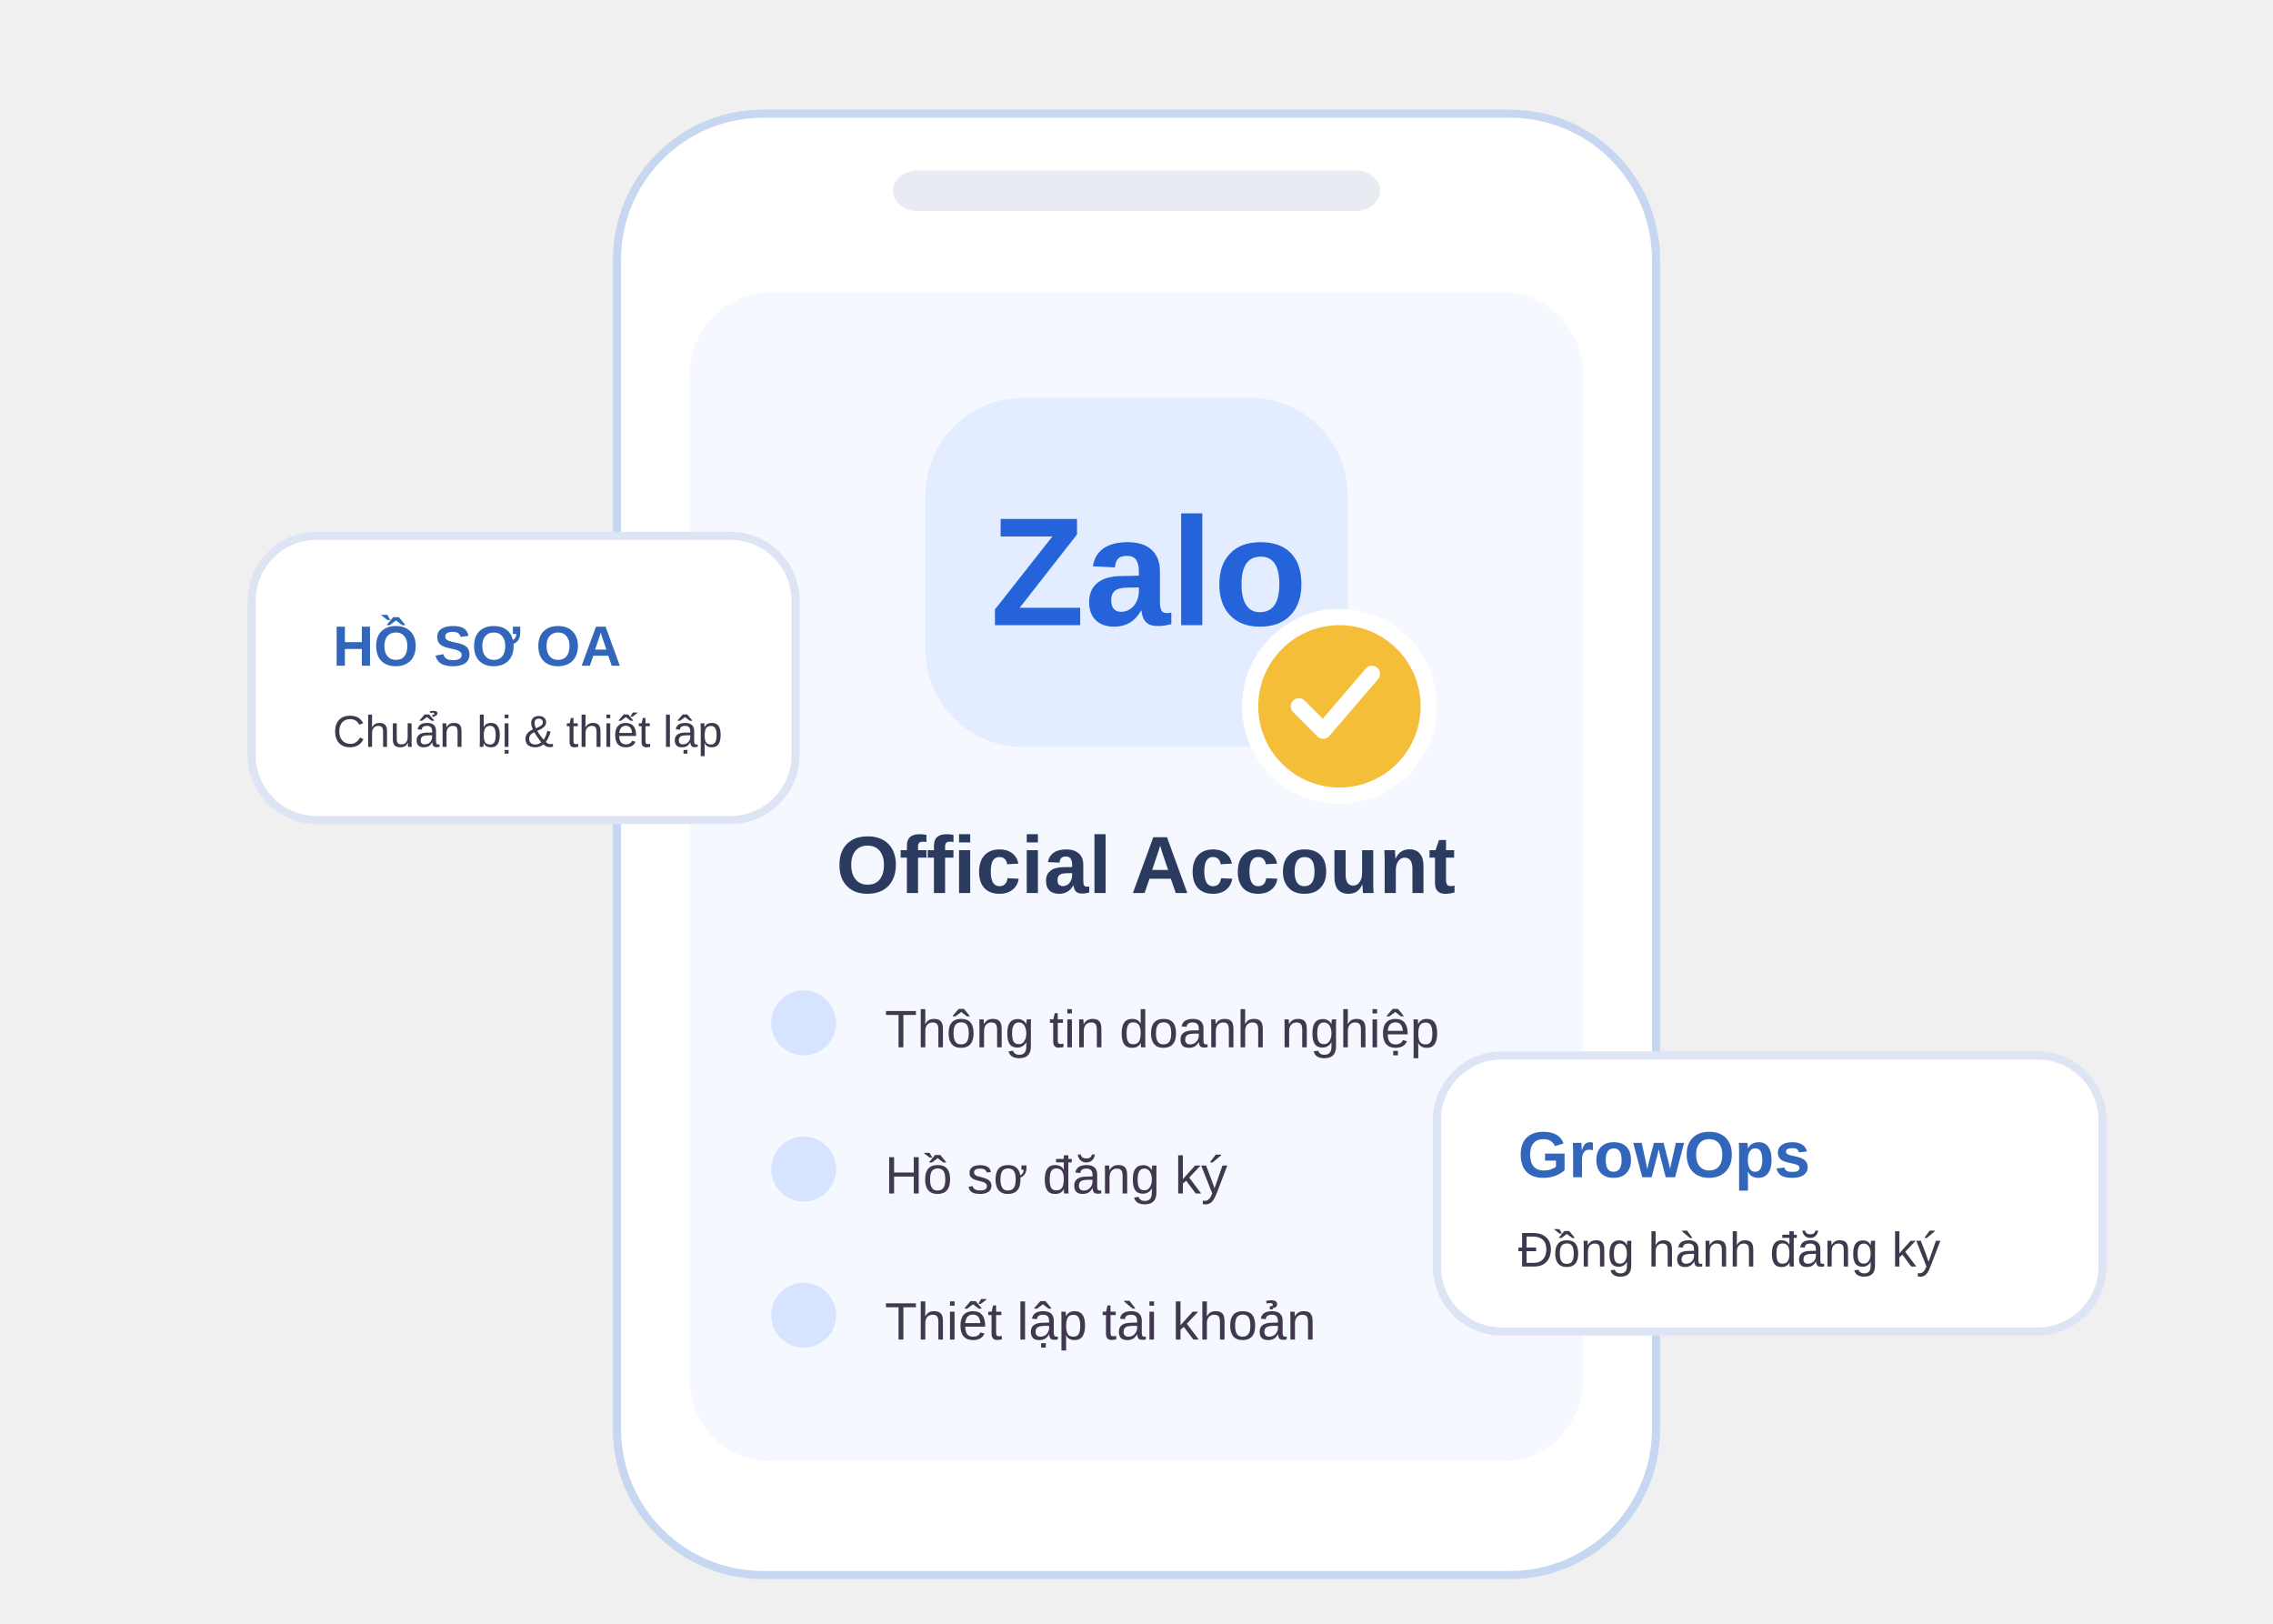
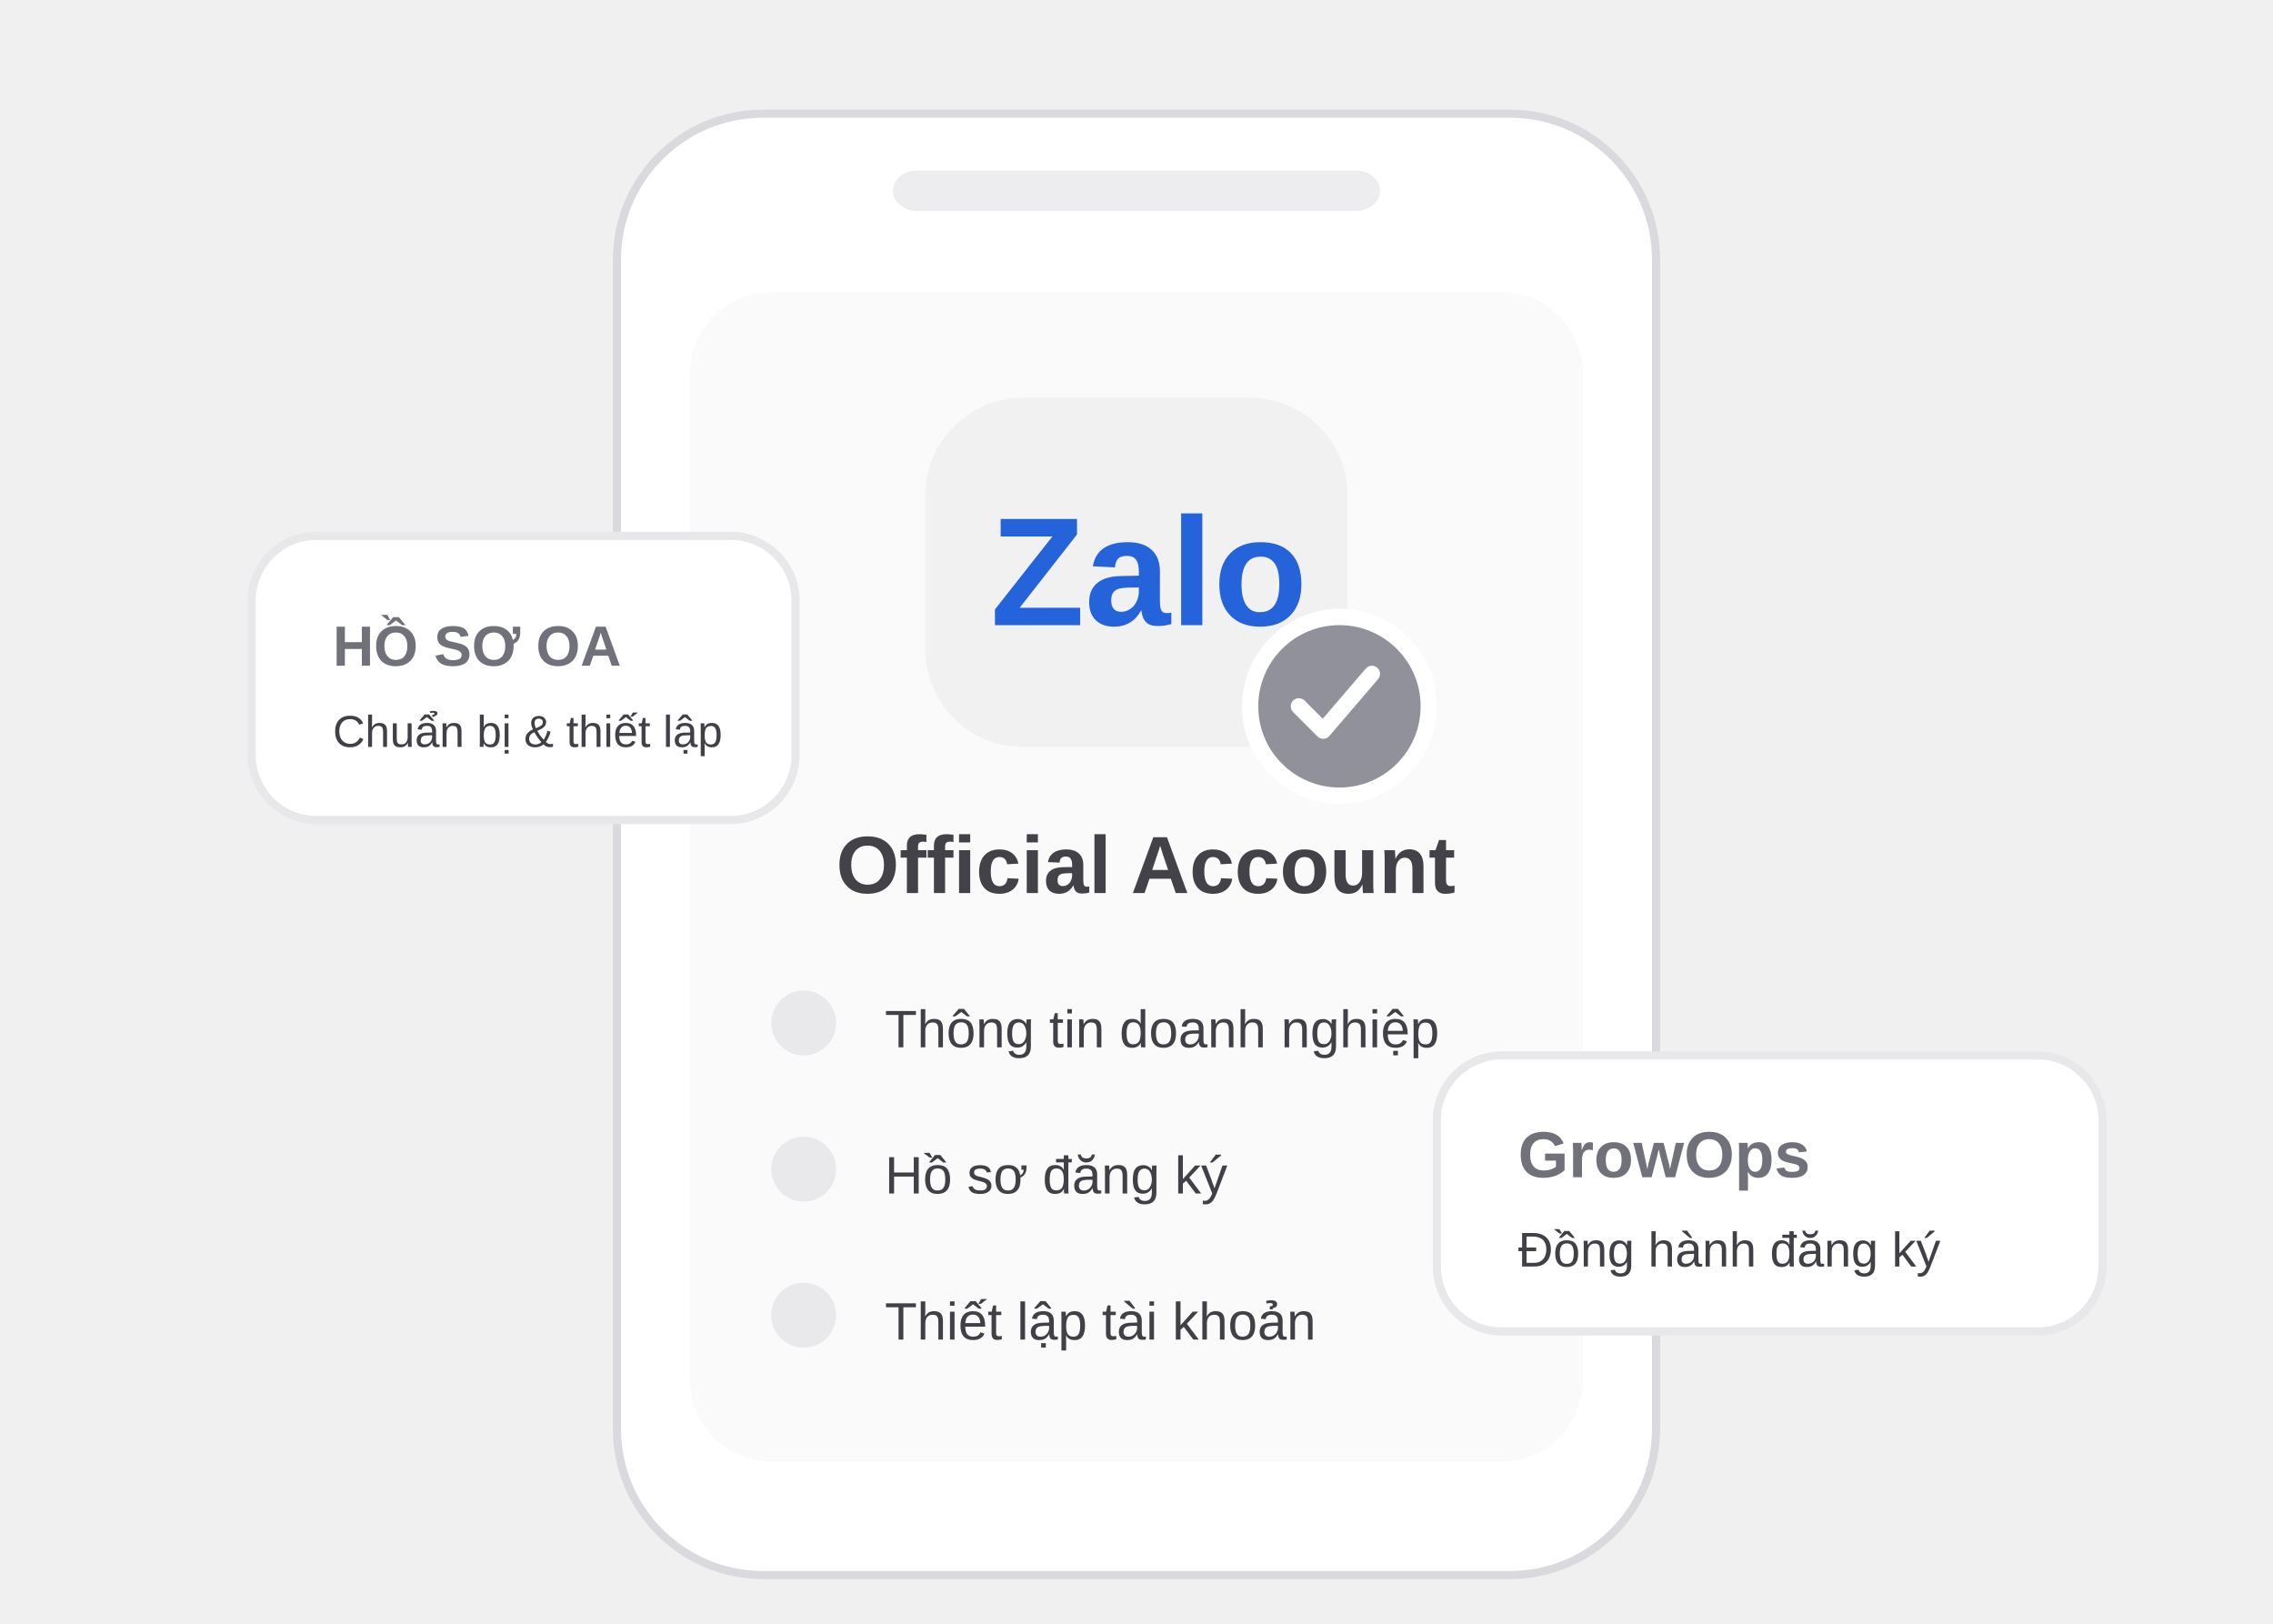
<svg xmlns="http://www.w3.org/2000/svg" viewBox="0 0 280 200" fill="none">
  <defs>
    <linearGradient id="accent" x1="20" y1="20" x2="240" y2="200" gradientUnits="userSpaceOnUse">
      <stop stop-color="#FDE4ED" />
-       <stop offset="1" stop-color="#E3E7FF" />
+       <stop offset="1" stop-color="#f0f0f2" />
    </linearGradient>
  </defs>
-   <rect x="76" y="14" width="128" height="180" rx="18" fill="#fff" stroke="#C7D7F1" />
-   <rect x="110" y="21" width="60" height="5" rx="3" fill="#E9EBF3" stroke="none" />
-   <rect x="85" y="36" width="110" height="144" rx="10" fill="#F6F8FF" stroke="none" />
-   <rect x="114" y="49" width="52" height="43" rx="12" fill="#E4EDFF" stroke="none" />
+   <rect x="76" y="14" width="128" height="180" rx="18" fill="#fff" stroke="#dadade" />
+   <rect x="110" y="21" width="60" height="5" rx="3" fill="#ededef" stroke="none" />
+   <rect x="85" y="36" width="110" height="144" rx="10" fill="#fafafb" stroke="none" />
+   <rect x="114" y="49" width="52" height="43" rx="12" fill="#f1f1f2" stroke="none" />
  <text x="122" y="77" fill="#2463D9" font-family="Arial,sans-serif" font-size="19" font-weight="700">Zalo</text>
-   <text x="103" y="110" fill="#2B3B5F" font-family="Arial,sans-serif" font-size="10" font-weight="600">Official Account</text>
-   <circle cx="99" cy="126" r="4" fill="#D6E4FF" />
-   <text x="109" y="129" fill="#40394D" font-family="Arial,sans-serif" font-size="6.5" font-weight="500">Thông tin doanh nghiệp</text>
-   <circle cx="99" cy="144" r="4" fill="#D6E4FF" />
-   <text x="109" y="147" fill="#40394D" font-family="Arial,sans-serif" font-size="6.5" font-weight="500">Hồ sơ đăng ký</text>
-   <circle cx="99" cy="162" r="4" fill="#D6E4FF" />
-   <text x="109" y="165" fill="#40394D" font-family="Arial,sans-serif" font-size="6.5" font-weight="500">Thiết lập tài khoản</text>
-   <rect x="31" y="66" width="67" height="35" rx="8" fill="#fff" stroke="#DDE5F5" />
-   <text x="41" y="82" fill="#3266BB" font-family="Arial,sans-serif" font-size="7" font-weight="700">HỒ SƠ OA</text>
-   <text x="41" y="92" fill="#40394D" font-family="Arial,sans-serif" font-size="5.5" font-weight="500">Chuẩn bị &amp; thiết lập</text>
-   <rect x="177" y="130" width="82" height="34" rx="8" fill="#fff" stroke="#DDE5F5" />
-   <text x="187" y="145" fill="#3266BB" font-family="Arial,sans-serif" font-size="8" font-weight="600">GrowOps</text>
-   <text x="187" y="156" fill="#40394D" font-family="Arial,sans-serif" font-size="6" font-weight="500">Đồng hành đăng ký</text>
-   <circle cx="165" cy="87" r="11" fill="#F5BE38" stroke="#fff" stroke-width="2" />
+   <text x="103" y="110" fill="#424248" font-family="Arial,sans-serif" font-size="10" font-weight="600">Official Account</text>
+   <circle cx="99" cy="126" r="4" fill="#e9e9ec" />
+   <text x="109" y="129" fill="#404046" font-family="Arial,sans-serif" font-size="6.5" font-weight="500">Thông tin doanh nghiệp</text>
+   <circle cx="99" cy="144" r="4" fill="#e9e9ec" />
+   <text x="109" y="147" fill="#404046" font-family="Arial,sans-serif" font-size="6.5" font-weight="500">Hồ sơ đăng ký</text>
+   <circle cx="99" cy="162" r="4" fill="#e9e9ec" />
+   <text x="109" y="165" fill="#404046" font-family="Arial,sans-serif" font-size="6.5" font-weight="500">Thiết lập tài khoản</text>
+   <rect x="31" y="66" width="67" height="35" rx="8" fill="#fff" stroke="#e8e8ea" />
+   <text x="41" y="82" fill="#71717c" font-family="Arial,sans-serif" font-size="7" font-weight="700">HỒ SƠ OA</text>
+   <text x="41" y="92" fill="#404046" font-family="Arial,sans-serif" font-size="5.5" font-weight="500">Chuẩn bị &amp; thiết lập</text>
+   <rect x="177" y="130" width="82" height="34" rx="8" fill="#fff" stroke="#e8e8ea" />
+   <text x="187" y="145" fill="#71717c" font-family="Arial,sans-serif" font-size="8" font-weight="600">GrowOps</text>
+   <text x="187" y="156" fill="#404046" font-family="Arial,sans-serif" font-size="6" font-weight="500">Đồng hành đăng ký</text>
+   <circle cx="165" cy="87" r="11" fill="#91919c" stroke="#fff" stroke-width="2" />
  <path d="m160 87 3 3 6-7" stroke="#fff" stroke-width="2" stroke-linecap="round" stroke-linejoin="round" />
</svg>
